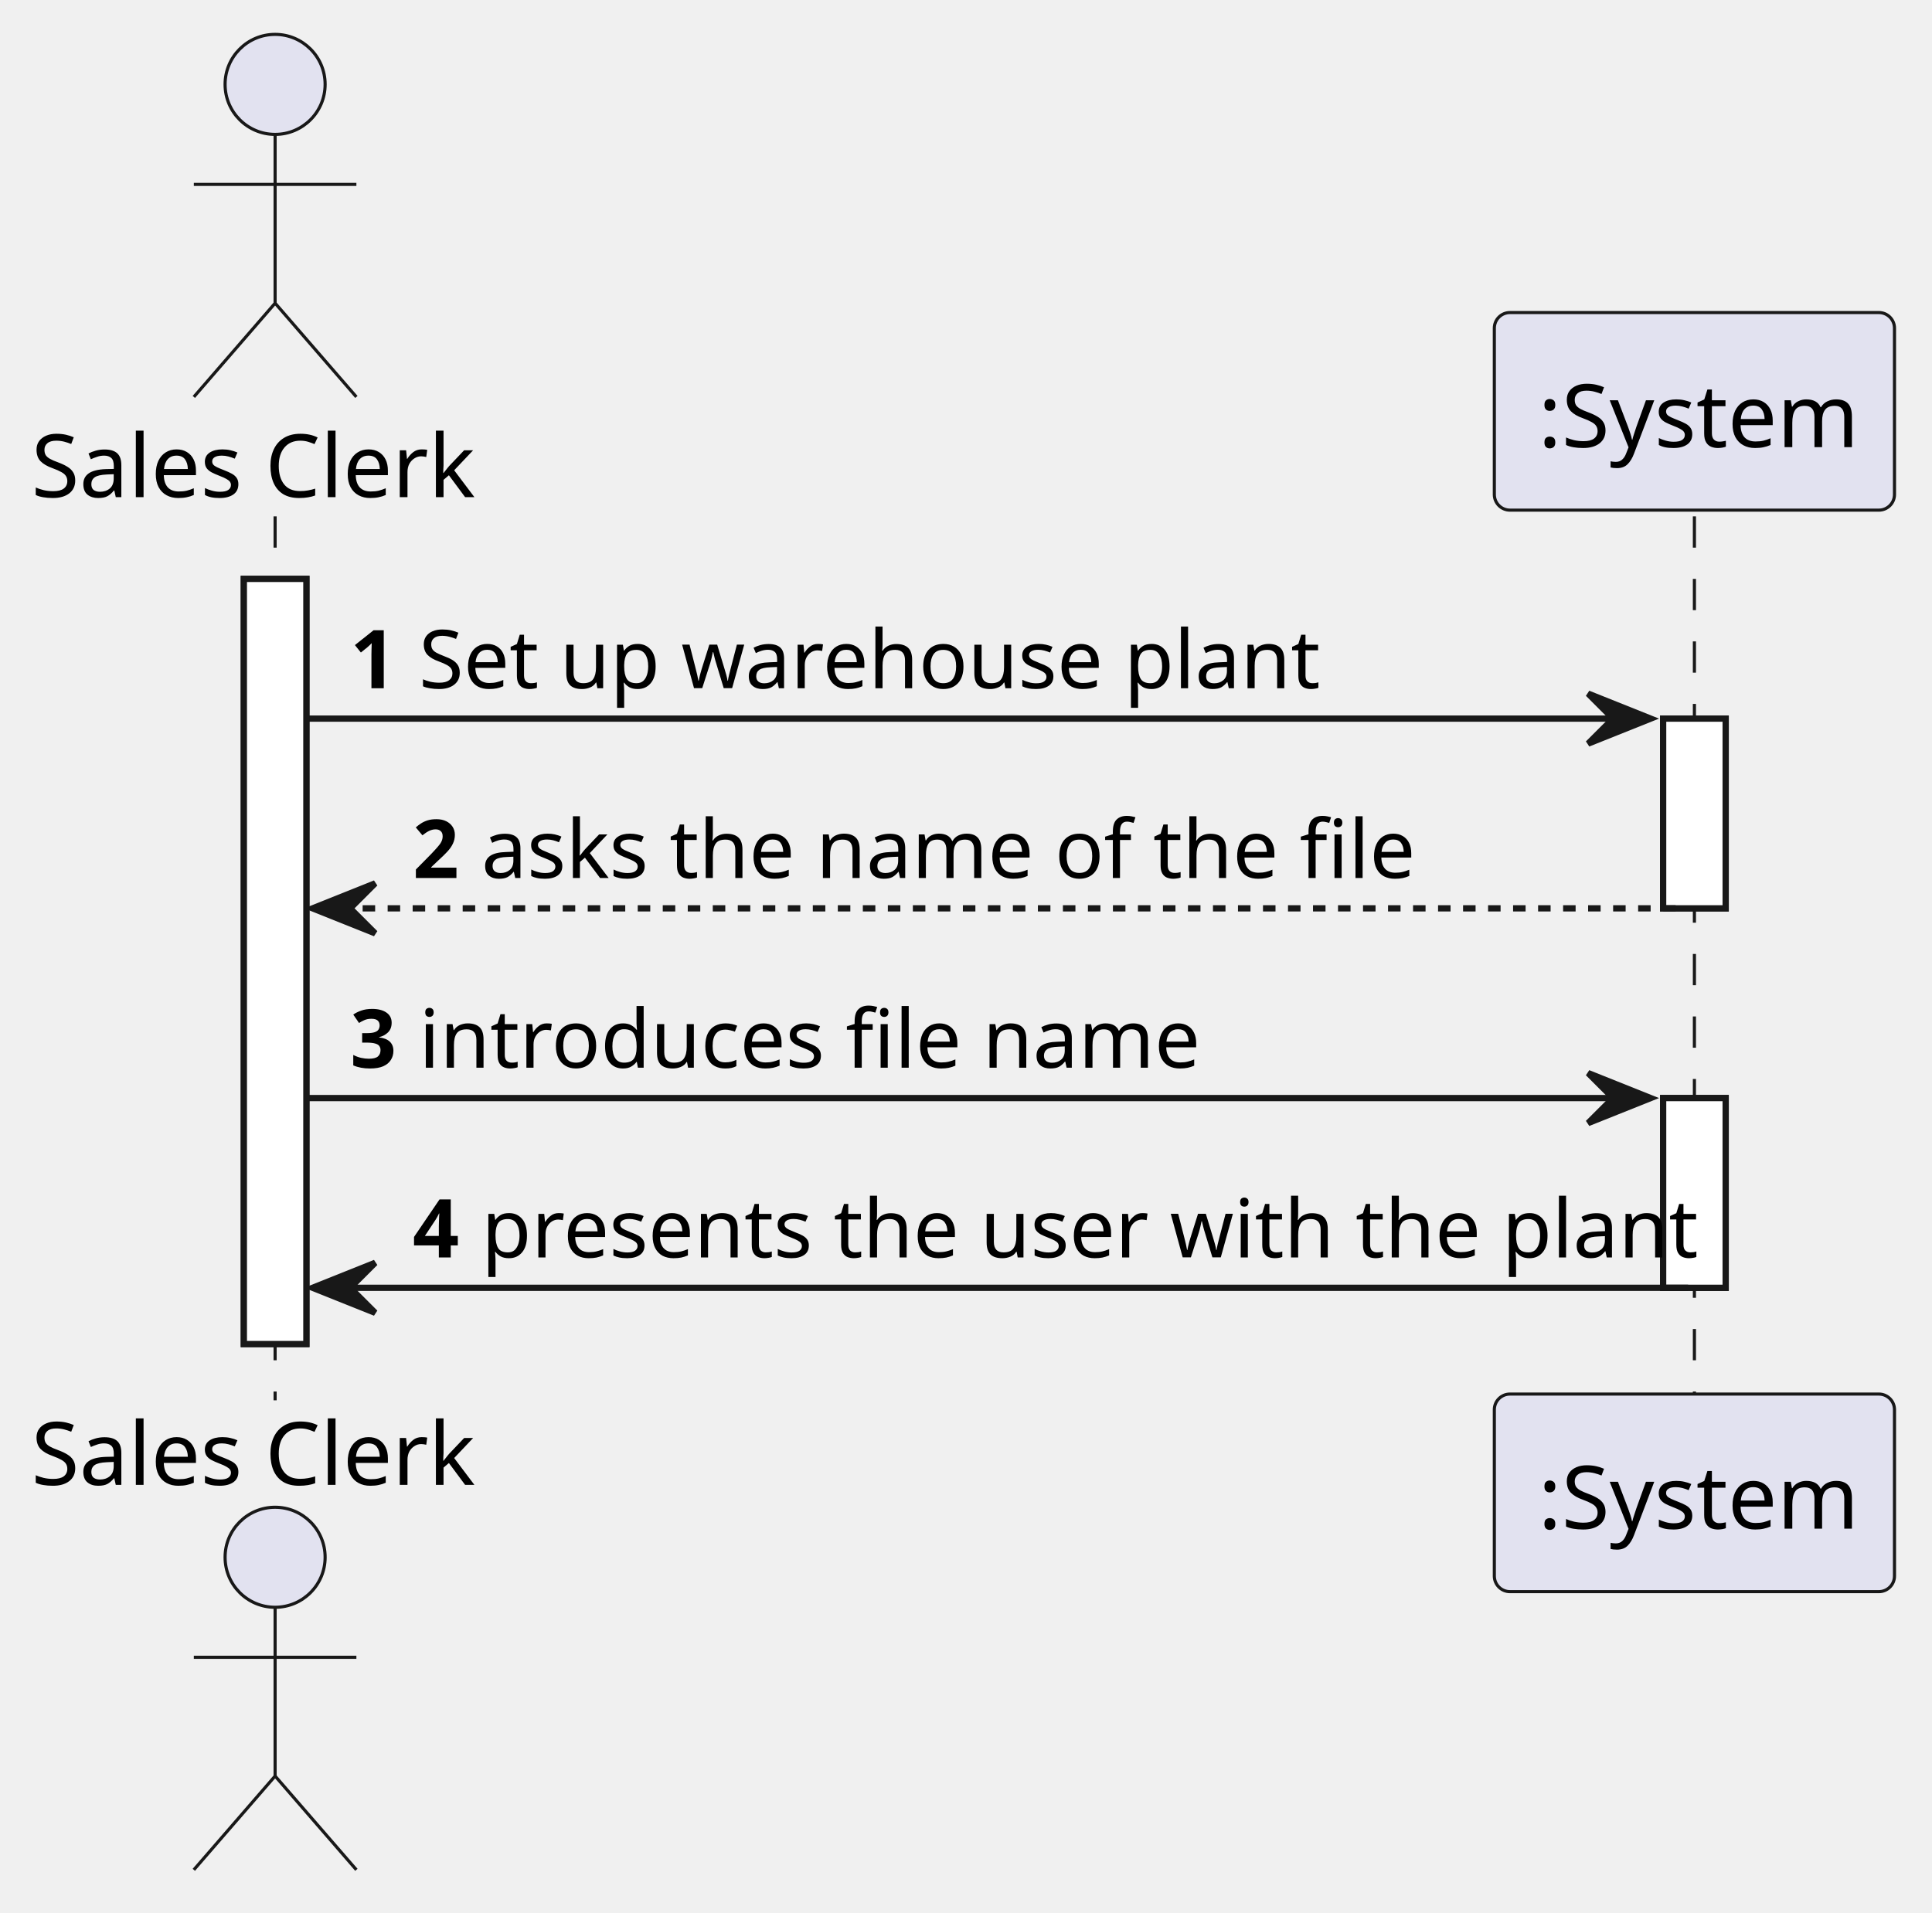
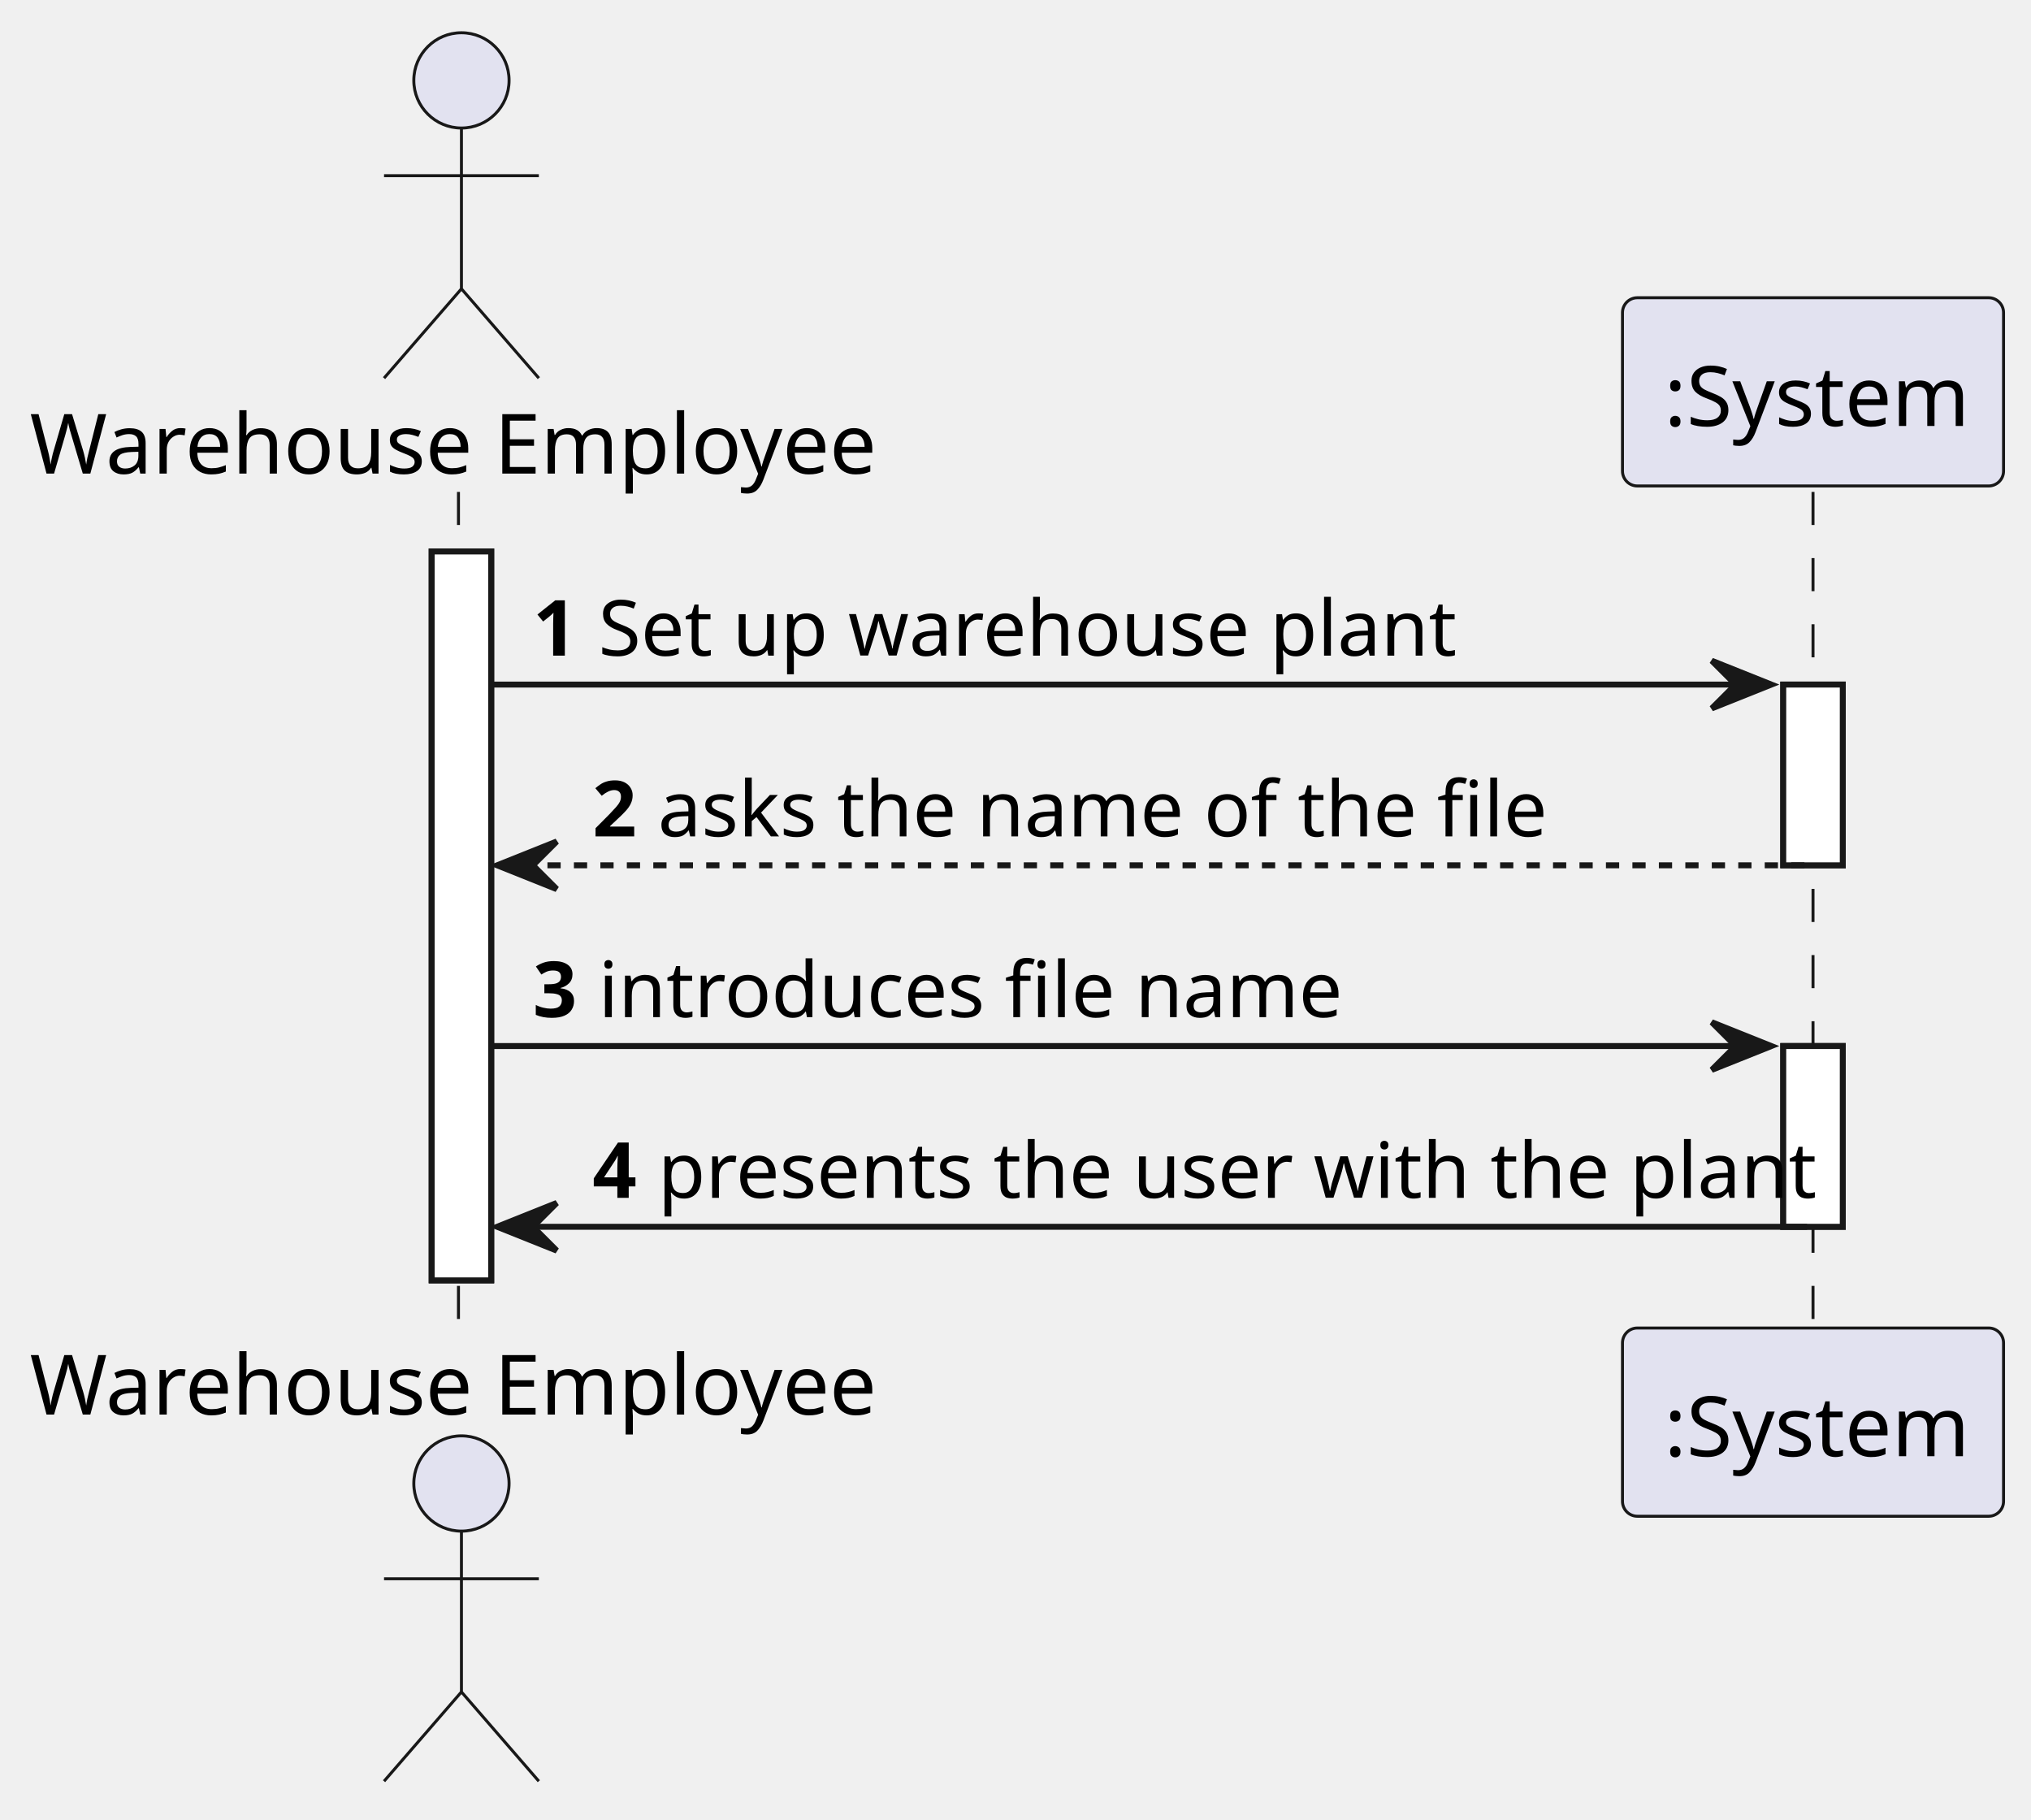
- <svg xmlns="http://www.w3.org/2000/svg" contentStyleType="text/css" height="306px" preserveAspectRatio="none" style="width:309px;height:306px;background:#FFFFFF;" version="1.1" viewBox="0 0 309 306" width="309px" zoomAndPan="magnify">
+ <svg xmlns="http://www.w3.org/2000/svg" contentStyleType="text/css" height="275.4px" preserveAspectRatio="none" style="width:307px;height:275px;background:#FFFFFF;" version="1.1" viewBox="0 0 307 275" width="307.8px" zoomAndPan="magnify">
  <defs />
  <g>
-     <rect fill="#FFFFFF" height="122.406" style="stroke:#181818;stroke-width:1.0;" width="10" x="39" y="92.609" />
-     <rect fill="#FFFFFF" height="30.352" style="stroke:#181818;stroke-width:1.0;" width="10" x="266" y="114.961" />
-     <rect fill="#FFFFFF" height="30.352" style="stroke:#181818;stroke-width:1.0;" width="10" x="266" y="175.664" />
-     <line style="stroke:#181818;stroke-width:0.5;stroke-dasharray:5.0,5.0;" x1="44" x2="44" y1="82.609" y2="224.016" />
-     <line style="stroke:#181818;stroke-width:0.5;stroke-dasharray:5.0,5.0;" x1="271" x2="271" y1="82.609" y2="224.016" />
-     <text fill="#000000" font-family="sans-serif" font-size="14" lengthAdjust="spacing" textLength="72" x="5" y="79.533">Sales Clerk</text>
-     <ellipse cx="44" cy="13.5" fill="#E2E2F0" rx="8" ry="8" style="stroke:#181818;stroke-width:0.5;" />
-     <path d="M44,21.5 L44,48.5 M31,29.5 L57,29.5 M44,48.5 L31,63.5 M44,48.5 L57,63.5 " fill="none" style="stroke:#181818;stroke-width:0.5;" />
-     <text fill="#000000" font-family="sans-serif" font-size="14" lengthAdjust="spacing" textLength="72" x="5" y="237.549">Sales Clerk</text>
-     <ellipse cx="44" cy="249.125" fill="#E2E2F0" rx="8" ry="8" style="stroke:#181818;stroke-width:0.5;" />
-     <path d="M44,257.125 L44,284.125 M31,265.125 L57,265.125 M44,284.125 L31,299.125 M44,284.125 L57,299.125 " fill="none" style="stroke:#181818;stroke-width:0.5;" />
-     <rect fill="#E2E2F0" height="31.609" rx="2.5" ry="2.5" style="stroke:#181818;stroke-width:0.5;" width="64" x="239" y="50" />
-     <text fill="#000000" font-family="sans-serif" font-size="14" lengthAdjust="spacing" textLength="50" x="246" y="71.533">:System</text>
-     <rect fill="#E2E2F0" height="31.609" rx="2.5" ry="2.5" style="stroke:#181818;stroke-width:0.5;" width="64" x="239" y="223.016" />
-     <text fill="#000000" font-family="sans-serif" font-size="14" lengthAdjust="spacing" textLength="50" x="246" y="244.549">:System</text>
-     <rect fill="#FFFFFF" height="122.406" style="stroke:#181818;stroke-width:1.0;" width="10" x="39" y="92.609" />
-     <rect fill="#FFFFFF" height="30.352" style="stroke:#181818;stroke-width:1.0;" width="10" x="266" y="114.961" />
-     <rect fill="#FFFFFF" height="30.352" style="stroke:#181818;stroke-width:1.0;" width="10" x="266" y="175.664" />
-     <polygon fill="#181818" points="254,110.961,264,114.961,254,118.961,258,114.961" style="stroke:#181818;stroke-width:1.0;" />
-     <line style="stroke:#181818;stroke-width:1.0;" x1="49" x2="260" y1="114.961" y2="114.961" />
-     <text fill="#000000" font-family="sans-serif" font-size="13" font-weight="bold" lengthAdjust="spacing" textLength="7" x="56" y="110.105">1</text>
-     <text fill="#000000" font-family="sans-serif" font-size="13" lengthAdjust="spacing" textLength="136" x="67" y="110.105">Set up warehouse plant</text>
-     <polygon fill="#181818" points="60,141.312,50,145.312,60,149.312,56,145.312" style="stroke:#181818;stroke-width:1.0;" />
-     <line style="stroke:#181818;stroke-width:1.0;stroke-dasharray:2.0,2.0;" x1="54" x2="270" y1="145.312" y2="145.312" />
-     <text fill="#000000" font-family="sans-serif" font-size="13" font-weight="bold" lengthAdjust="spacing" textLength="7" x="66" y="140.456">2</text>
-     <text fill="#000000" font-family="sans-serif" font-size="13" lengthAdjust="spacing" textLength="142" x="77" y="140.456">asks the name of the file</text>
-     <polygon fill="#181818" points="254,171.664,264,175.664,254,179.664,258,175.664" style="stroke:#181818;stroke-width:1.0;" />
-     <line style="stroke:#181818;stroke-width:1.0;" x1="49" x2="260" y1="175.664" y2="175.664" />
-     <text fill="#000000" font-family="sans-serif" font-size="13" font-weight="bold" lengthAdjust="spacing" textLength="7" x="56" y="170.808">3</text>
-     <text fill="#000000" font-family="sans-serif" font-size="13" lengthAdjust="spacing" textLength="116" x="67" y="170.808">introduces file name</text>
-     <polygon fill="#181818" points="60,202.016,50,206.016,60,210.016,56,206.016" style="stroke:#181818;stroke-width:1.0;" />
-     <line style="stroke:#181818;stroke-width:1.0;" x1="54" x2="270" y1="206.016" y2="206.016" />
-     <text fill="#000000" font-family="sans-serif" font-size="13" font-weight="bold" lengthAdjust="spacing" textLength="7" x="66" y="201.159">4</text>
-     <text fill="#000000" font-family="sans-serif" font-size="13" lengthAdjust="spacing" textLength="182" x="77" y="201.159">presents the user with the plant</text>
+     <rect fill="#FFFFFF" height="110.166" style="stroke:#181818;stroke-width:0.9;" width="9" x="65.25" y="83.348" />
+     <rect fill="#FFFFFF" height="27.316" style="stroke:#181818;stroke-width:0.9;" width="9" x="269.55" y="103.465" />
+     <rect fill="#FFFFFF" height="27.316" style="stroke:#181818;stroke-width:0.9;" width="9" x="269.55" y="158.098" />
+     <line style="stroke:#181818;stroke-width:0.45;stroke-dasharray:5.0,5.0;" x1="69.3" x2="69.3" y1="74.348" y2="201.614" />
+     <line style="stroke:#181818;stroke-width:0.45;stroke-dasharray:5.0,5.0;" x1="274.05" x2="274.05" y1="74.348" y2="201.614" />
+     <text fill="#000000" font-family="sans-serif" font-size="12.6" lengthAdjust="spacing" textLength="125.1" x="4.5" y="71.58">Warehouse Employee</text>
+     <ellipse cx="69.75" cy="12.15" fill="#E2E2F0" rx="7.2" ry="7.2" style="stroke:#181818;stroke-width:0.45;" />
+     <path d="M69.75,19.35 L69.75,43.65 M58.05,26.55 L81.45,26.55 M69.75,43.65 L58.05,57.15 M69.75,43.65 L81.45,57.15 " fill="none" style="stroke:#181818;stroke-width:0.45;" />
+     <text fill="#000000" font-family="sans-serif" font-size="12.6" lengthAdjust="spacing" textLength="125.1" x="4.5" y="213.794">Warehouse Employee</text>
+     <ellipse cx="69.75" cy="224.213" fill="#E2E2F0" rx="7.2" ry="7.2" style="stroke:#181818;stroke-width:0.45;" />
+     <path d="M69.75,231.412 L69.75,255.713 M58.05,238.613 L81.45,238.613 M69.75,255.713 L58.05,269.212 M69.75,255.713 L81.45,269.212 " fill="none" style="stroke:#181818;stroke-width:0.45;" />
+     <rect fill="#E2E2F0" height="28.448" rx="2.25" ry="2.25" style="stroke:#181818;stroke-width:0.45;" width="57.6" x="245.25" y="45" />
+     <text fill="#000000" font-family="sans-serif" font-size="12.6" lengthAdjust="spacing" textLength="45" x="251.55" y="64.38">:System</text>
+     <rect fill="#E2E2F0" height="28.448" rx="2.25" ry="2.25" style="stroke:#181818;stroke-width:0.45;" width="57.6" x="245.25" y="200.714" />
+     <text fill="#000000" font-family="sans-serif" font-size="12.6" lengthAdjust="spacing" textLength="45" x="251.55" y="220.094">:System</text>
+     <rect fill="#FFFFFF" height="110.166" style="stroke:#181818;stroke-width:0.9;" width="9" x="65.25" y="83.348" />
+     <rect fill="#FFFFFF" height="27.316" style="stroke:#181818;stroke-width:0.9;" width="9" x="269.55" y="103.465" />
+     <rect fill="#FFFFFF" height="27.316" style="stroke:#181818;stroke-width:0.9;" width="9" x="269.55" y="158.098" />
+     <polygon fill="#181818" points="258.75,99.865,267.75,103.465,258.75,107.065,262.35,103.465" style="stroke:#181818;stroke-width:0.9;" />
+     <line style="stroke:#181818;stroke-width:0.9;" x1="74.25" x2="264.15" y1="103.465" y2="103.465" />
+     <text fill="#000000" font-family="sans-serif" font-size="11.7" font-weight="bold" lengthAdjust="spacing" textLength="6.3" x="80.55" y="99.094">1</text>
+     <text fill="#000000" font-family="sans-serif" font-size="11.7" lengthAdjust="spacing" textLength="122.4" x="90.45" y="99.094">Set up warehouse plant</text>
+     <polygon fill="#181818" points="84.15,127.181,75.15,130.781,84.15,134.381,80.55,130.781" style="stroke:#181818;stroke-width:0.9;" />
+     <line style="stroke:#181818;stroke-width:0.9;stroke-dasharray:2.0,2.0;" x1="78.75" x2="273.15" y1="130.781" y2="130.781" />
+     <text fill="#000000" font-family="sans-serif" font-size="11.7" font-weight="bold" lengthAdjust="spacing" textLength="6.3" x="89.55" y="126.41">2</text>
+     <text fill="#000000" font-family="sans-serif" font-size="11.7" lengthAdjust="spacing" textLength="127.8" x="99.45" y="126.41">asks the name of the file</text>
+     <polygon fill="#181818" points="258.75,154.498,267.75,158.098,258.75,161.698,262.35,158.098" style="stroke:#181818;stroke-width:0.9;" />
+     <line style="stroke:#181818;stroke-width:0.9;" x1="74.25" x2="264.15" y1="158.098" y2="158.098" />
+     <text fill="#000000" font-family="sans-serif" font-size="11.7" font-weight="bold" lengthAdjust="spacing" textLength="6.3" x="80.55" y="153.727">3</text>
+     <text fill="#000000" font-family="sans-serif" font-size="11.7" lengthAdjust="spacing" textLength="104.4" x="90.45" y="153.727">introduces file name</text>
+     <polygon fill="#181818" points="84.15,181.814,75.15,185.414,84.15,189.014,80.55,185.414" style="stroke:#181818;stroke-width:0.9;" />
+     <line style="stroke:#181818;stroke-width:0.9;" x1="78.75" x2="273.15" y1="185.414" y2="185.414" />
+     <text fill="#000000" font-family="sans-serif" font-size="11.7" font-weight="bold" lengthAdjust="spacing" textLength="6.3" x="89.55" y="181.043">4</text>
+     <text fill="#000000" font-family="sans-serif" font-size="11.7" lengthAdjust="spacing" textLength="163.8" x="99.45" y="181.043">presents the user with the plant</text>
  </g>
</svg>
